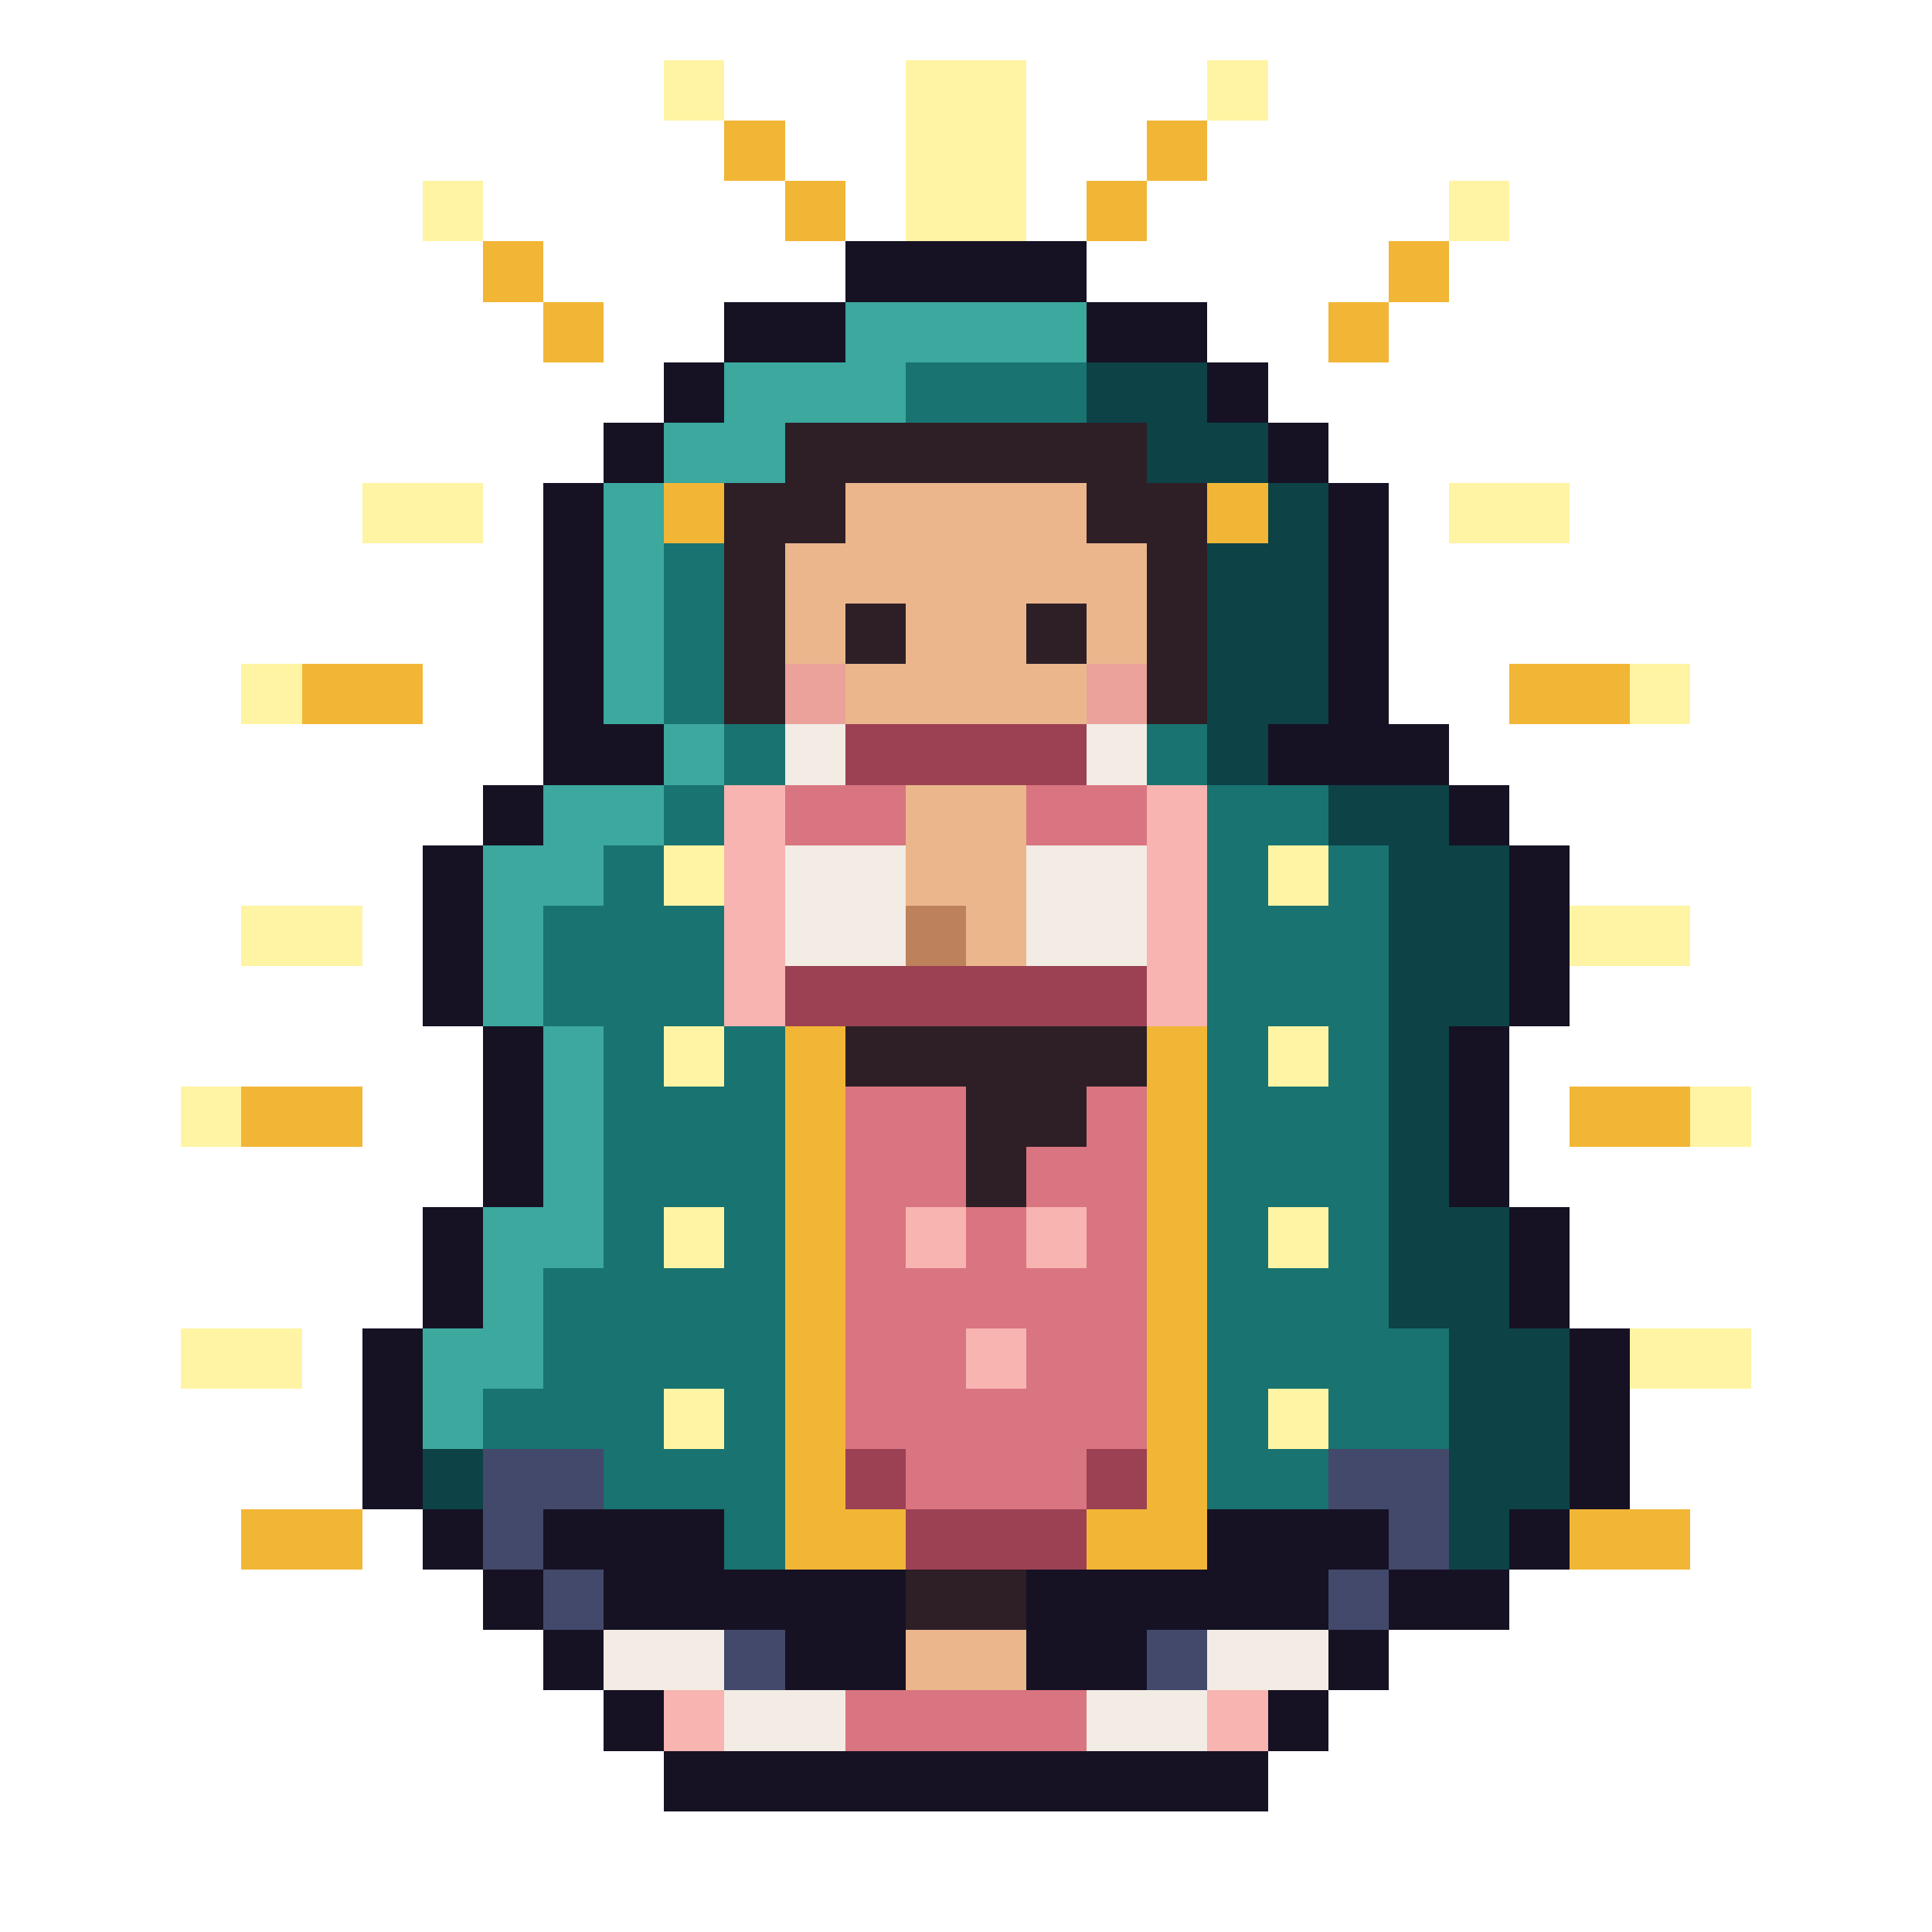
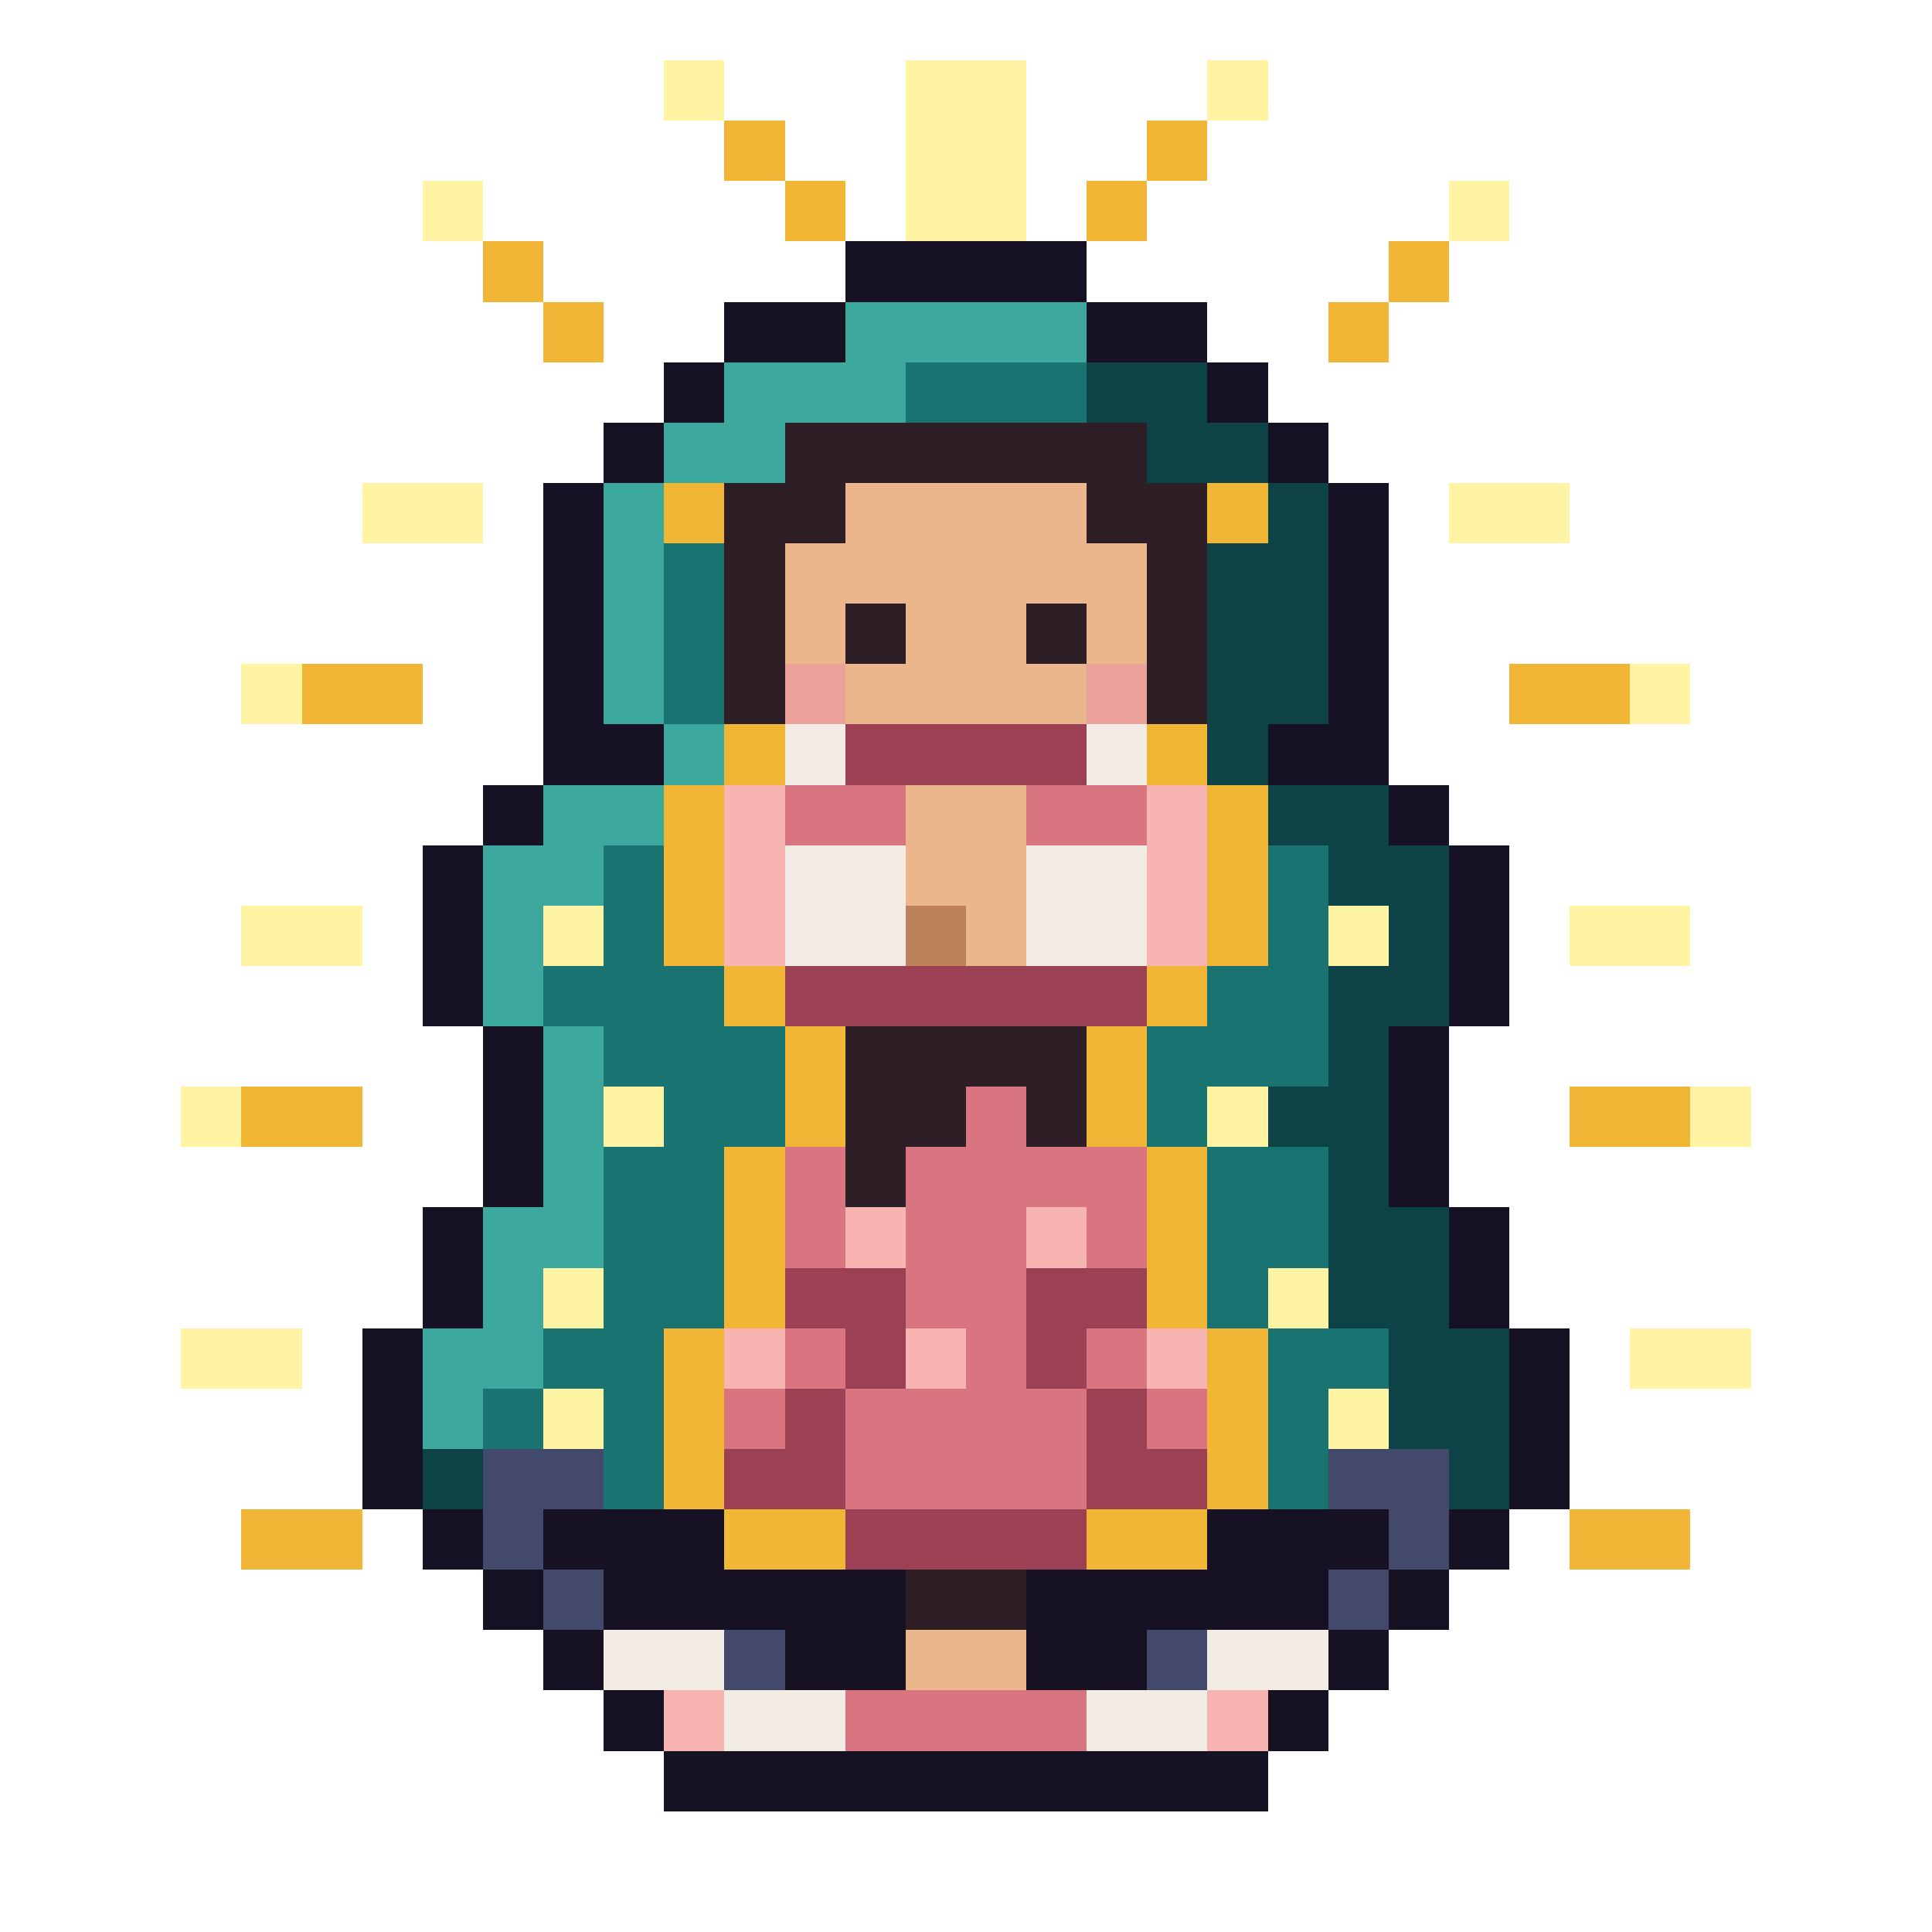
<svg xmlns="http://www.w3.org/2000/svg" viewBox="0 0 32 32" width="256" height="256" shape-rendering="crispEdges">
  <rect x="11" y="1" width="1" height="1" fill="#fff4a3" />
  <rect x="15" y="1" width="2" height="1" fill="#fff4a3" />
  <rect x="20" y="1" width="1" height="1" fill="#fff4a3" />
  <rect x="12" y="2" width="1" height="1" fill="#f2b636" />
  <rect x="15" y="2" width="2" height="1" fill="#fff4a3" />
  <rect x="19" y="2" width="1" height="1" fill="#f2b636" />
  <rect x="7" y="3" width="1" height="1" fill="#fff4a3" />
  <rect x="13" y="3" width="1" height="1" fill="#f2b636" />
  <rect x="15" y="3" width="2" height="1" fill="#fff4a3" />
  <rect x="18" y="3" width="1" height="1" fill="#f2b636" />
  <rect x="24" y="3" width="1" height="1" fill="#fff4a3" />
  <rect x="8" y="4" width="1" height="1" fill="#f2b636" />
  <rect x="14" y="4" width="4" height="1" fill="#161224" />
  <rect x="23" y="4" width="1" height="1" fill="#f2b636" />
  <rect x="9" y="5" width="1" height="1" fill="#f2b636" />
  <rect x="12" y="5" width="2" height="1" fill="#161224" />
  <rect x="14" y="5" width="4" height="1" fill="#3ca89e" />
  <rect x="18" y="5" width="2" height="1" fill="#161224" />
  <rect x="22" y="5" width="1" height="1" fill="#f2b636" />
  <rect x="11" y="6" width="1" height="1" fill="#161224" />
  <rect x="12" y="6" width="3" height="1" fill="#3ca89e" />
  <rect x="15" y="6" width="3" height="1" fill="#197370" />
  <rect x="18" y="6" width="2" height="1" fill="#0d4247" />
  <rect x="20" y="6" width="1" height="1" fill="#161224" />
  <rect x="10" y="7" width="1" height="1" fill="#161224" />
  <rect x="11" y="7" width="2" height="1" fill="#3ca89e" />
  <rect x="13" y="7" width="6" height="1" fill="#2e1f27" />
  <rect x="19" y="7" width="2" height="1" fill="#0d4247" />
  <rect x="21" y="7" width="1" height="1" fill="#161224" />
  <rect x="6" y="8" width="2" height="1" fill="#fff4a3" />
  <rect x="9" y="8" width="1" height="1" fill="#161224" />
  <rect x="10" y="8" width="1" height="1" fill="#3ca89e" />
  <rect x="11" y="8" width="1" height="1" fill="#f2b636" />
  <rect x="12" y="8" width="2" height="1" fill="#2e1f27" />
  <rect x="14" y="8" width="4" height="1" fill="#ebb68c" />
  <rect x="18" y="8" width="2" height="1" fill="#2e1f27" />
  <rect x="20" y="8" width="1" height="1" fill="#f2b636" />
  <rect x="21" y="8" width="1" height="1" fill="#0d4247" />
  <rect x="22" y="8" width="1" height="1" fill="#161224" />
  <rect x="24" y="8" width="2" height="1" fill="#fff4a3" />
  <rect x="9" y="9" width="1" height="1" fill="#161224" />
  <rect x="10" y="9" width="1" height="1" fill="#3ca89e" />
  <rect x="11" y="9" width="1" height="1" fill="#197370" />
  <rect x="12" y="9" width="1" height="1" fill="#2e1f27" />
  <rect x="13" y="9" width="6" height="1" fill="#ebb68c" />
  <rect x="19" y="9" width="1" height="1" fill="#2e1f27" />
  <rect x="20" y="9" width="2" height="1" fill="#0d4247" />
  <rect x="22" y="9" width="1" height="1" fill="#161224" />
  <rect x="9" y="10" width="1" height="1" fill="#161224" />
  <rect x="10" y="10" width="1" height="1" fill="#3ca89e" />
  <rect x="11" y="10" width="1" height="1" fill="#197370" />
  <rect x="12" y="10" width="1" height="1" fill="#2e1f27" />
  <rect x="13" y="10" width="1" height="1" fill="#ebb68c" />
  <rect x="14" y="10" width="1" height="1" fill="#2e1f27" />
  <rect x="15" y="10" width="2" height="1" fill="#ebb68c" />
  <rect x="17" y="10" width="1" height="1" fill="#2e1f27" />
  <rect x="18" y="10" width="1" height="1" fill="#ebb68c" />
  <rect x="19" y="10" width="1" height="1" fill="#2e1f27" />
  <rect x="20" y="10" width="2" height="1" fill="#0d4247" />
  <rect x="22" y="10" width="1" height="1" fill="#161224" />
  <rect x="4" y="11" width="1" height="1" fill="#fff4a3" />
  <rect x="5" y="11" width="2" height="1" fill="#f2b636" />
  <rect x="9" y="11" width="1" height="1" fill="#161224" />
  <rect x="10" y="11" width="1" height="1" fill="#3ca89e" />
  <rect x="11" y="11" width="1" height="1" fill="#197370" />
  <rect x="12" y="11" width="1" height="1" fill="#2e1f27" />
  <rect x="13" y="11" width="1" height="1" fill="#eba29a" />
  <rect x="14" y="11" width="4" height="1" fill="#ebb68c" />
  <rect x="18" y="11" width="1" height="1" fill="#eba29a" />
  <rect x="19" y="11" width="1" height="1" fill="#2e1f27" />
  <rect x="20" y="11" width="2" height="1" fill="#0d4247" />
  <rect x="22" y="11" width="1" height="1" fill="#161224" />
  <rect x="25" y="11" width="2" height="1" fill="#f2b636" />
  <rect x="27" y="11" width="1" height="1" fill="#fff4a3" />
  <rect x="9" y="12" width="2" height="1" fill="#161224" />
  <rect x="11" y="12" width="1" height="1" fill="#3ca89e" />
-   <rect x="12" y="12" width="1" height="1" fill="#197370" />
+   <rect x="12" y="12" width="1" height="1" fill="#f2b636" />
  <rect x="13" y="12" width="1" height="1" fill="#f2ece4" />
  <rect x="14" y="12" width="4" height="1" fill="#9c4154" />
  <rect x="18" y="12" width="1" height="1" fill="#f2ece4" />
-   <rect x="19" y="12" width="1" height="1" fill="#197370" />
+   <rect x="19" y="12" width="1" height="1" fill="#f2b636" />
  <rect x="20" y="12" width="1" height="1" fill="#0d4247" />
-   <rect x="21" y="12" width="3" height="1" fill="#161224" />
+   <rect x="21" y="12" width="2" height="1" fill="#161224" />
  <rect x="8" y="13" width="1" height="1" fill="#161224" />
  <rect x="9" y="13" width="2" height="1" fill="#3ca89e" />
-   <rect x="11" y="13" width="1" height="1" fill="#197370" />
+   <rect x="11" y="13" width="1" height="1" fill="#f2b636" />
  <rect x="12" y="13" width="1" height="1" fill="#f7b4b0" />
  <rect x="13" y="13" width="2" height="1" fill="#d97580" />
  <rect x="15" y="13" width="2" height="1" fill="#ebb68c" />
  <rect x="17" y="13" width="2" height="1" fill="#d97580" />
  <rect x="19" y="13" width="1" height="1" fill="#f7b4b0" />
-   <rect x="20" y="13" width="2" height="1" fill="#197370" />
-   <rect x="22" y="13" width="2" height="1" fill="#0d4247" />
-   <rect x="24" y="13" width="1" height="1" fill="#161224" />
+   <rect x="20" y="13" width="1" height="1" fill="#f2b636" />
+   <rect x="21" y="13" width="2" height="1" fill="#0d4247" />
+   <rect x="23" y="13" width="1" height="1" fill="#161224" />
  <rect x="7" y="14" width="1" height="1" fill="#161224" />
  <rect x="8" y="14" width="2" height="1" fill="#3ca89e" />
  <rect x="10" y="14" width="1" height="1" fill="#197370" />
-   <rect x="11" y="14" width="1" height="1" fill="#fff4a3" />
+   <rect x="11" y="14" width="1" height="1" fill="#f2b636" />
  <rect x="12" y="14" width="1" height="1" fill="#f7b4b0" />
  <rect x="13" y="14" width="2" height="1" fill="#f2ece4" />
  <rect x="15" y="14" width="2" height="1" fill="#ebb68c" />
  <rect x="17" y="14" width="2" height="1" fill="#f2ece4" />
  <rect x="19" y="14" width="1" height="1" fill="#f7b4b0" />
-   <rect x="20" y="14" width="1" height="1" fill="#197370" />
-   <rect x="21" y="14" width="1" height="1" fill="#fff4a3" />
-   <rect x="22" y="14" width="1" height="1" fill="#197370" />
-   <rect x="23" y="14" width="2" height="1" fill="#0d4247" />
-   <rect x="25" y="14" width="1" height="1" fill="#161224" />
+   <rect x="20" y="14" width="1" height="1" fill="#f2b636" />
+   <rect x="21" y="14" width="1" height="1" fill="#197370" />
+   <rect x="22" y="14" width="2" height="1" fill="#0d4247" />
+   <rect x="24" y="14" width="1" height="1" fill="#161224" />
  <rect x="4" y="15" width="2" height="1" fill="#fff4a3" />
  <rect x="7" y="15" width="1" height="1" fill="#161224" />
  <rect x="8" y="15" width="1" height="1" fill="#3ca89e" />
-   <rect x="9" y="15" width="3" height="1" fill="#197370" />
+   <rect x="9" y="15" width="1" height="1" fill="#fff4a3" />
+   <rect x="10" y="15" width="1" height="1" fill="#197370" />
+   <rect x="11" y="15" width="1" height="1" fill="#f2b636" />
  <rect x="12" y="15" width="1" height="1" fill="#f7b4b0" />
  <rect x="13" y="15" width="2" height="1" fill="#f2ece4" />
  <rect x="15" y="15" width="1" height="1" fill="#bd825c" />
  <rect x="16" y="15" width="1" height="1" fill="#ebb68c" />
  <rect x="17" y="15" width="2" height="1" fill="#f2ece4" />
  <rect x="19" y="15" width="1" height="1" fill="#f7b4b0" />
-   <rect x="20" y="15" width="3" height="1" fill="#197370" />
-   <rect x="23" y="15" width="2" height="1" fill="#0d4247" />
-   <rect x="25" y="15" width="1" height="1" fill="#161224" />
+   <rect x="20" y="15" width="1" height="1" fill="#f2b636" />
+   <rect x="21" y="15" width="1" height="1" fill="#197370" />
+   <rect x="22" y="15" width="1" height="1" fill="#fff4a3" />
+   <rect x="23" y="15" width="1" height="1" fill="#0d4247" />
+   <rect x="24" y="15" width="1" height="1" fill="#161224" />
  <rect x="26" y="15" width="2" height="1" fill="#fff4a3" />
  <rect x="7" y="16" width="1" height="1" fill="#161224" />
  <rect x="8" y="16" width="1" height="1" fill="#3ca89e" />
  <rect x="9" y="16" width="3" height="1" fill="#197370" />
-   <rect x="12" y="16" width="1" height="1" fill="#f7b4b0" />
+   <rect x="12" y="16" width="1" height="1" fill="#f2b636" />
  <rect x="13" y="16" width="6" height="1" fill="#9c4154" />
-   <rect x="19" y="16" width="1" height="1" fill="#f7b4b0" />
-   <rect x="20" y="16" width="3" height="1" fill="#197370" />
-   <rect x="23" y="16" width="2" height="1" fill="#0d4247" />
-   <rect x="25" y="16" width="1" height="1" fill="#161224" />
+   <rect x="19" y="16" width="1" height="1" fill="#f2b636" />
+   <rect x="20" y="16" width="2" height="1" fill="#197370" />
+   <rect x="22" y="16" width="2" height="1" fill="#0d4247" />
+   <rect x="24" y="16" width="1" height="1" fill="#161224" />
  <rect x="8" y="17" width="1" height="1" fill="#161224" />
  <rect x="9" y="17" width="1" height="1" fill="#3ca89e" />
-   <rect x="10" y="17" width="1" height="1" fill="#197370" />
-   <rect x="11" y="17" width="1" height="1" fill="#fff4a3" />
-   <rect x="12" y="17" width="1" height="1" fill="#197370" />
+   <rect x="10" y="17" width="3" height="1" fill="#197370" />
  <rect x="13" y="17" width="1" height="1" fill="#f2b636" />
-   <rect x="14" y="17" width="5" height="1" fill="#2e1f27" />
-   <rect x="19" y="17" width="1" height="1" fill="#f2b636" />
-   <rect x="20" y="17" width="1" height="1" fill="#197370" />
-   <rect x="21" y="17" width="1" height="1" fill="#fff4a3" />
-   <rect x="22" y="17" width="1" height="1" fill="#197370" />
-   <rect x="23" y="17" width="1" height="1" fill="#0d4247" />
-   <rect x="24" y="17" width="1" height="1" fill="#161224" />
+   <rect x="14" y="17" width="4" height="1" fill="#2e1f27" />
+   <rect x="18" y="17" width="1" height="1" fill="#f2b636" />
+   <rect x="19" y="17" width="3" height="1" fill="#197370" />
+   <rect x="22" y="17" width="1" height="1" fill="#0d4247" />
+   <rect x="23" y="17" width="1" height="1" fill="#161224" />
  <rect x="3" y="18" width="1" height="1" fill="#fff4a3" />
  <rect x="4" y="18" width="2" height="1" fill="#f2b636" />
  <rect x="8" y="18" width="1" height="1" fill="#161224" />
  <rect x="9" y="18" width="1" height="1" fill="#3ca89e" />
-   <rect x="10" y="18" width="3" height="1" fill="#197370" />
+   <rect x="10" y="18" width="1" height="1" fill="#fff4a3" />
+   <rect x="11" y="18" width="2" height="1" fill="#197370" />
  <rect x="13" y="18" width="1" height="1" fill="#f2b636" />
-   <rect x="14" y="18" width="2" height="1" fill="#d97580" />
-   <rect x="16" y="18" width="2" height="1" fill="#2e1f27" />
-   <rect x="18" y="18" width="1" height="1" fill="#d97580" />
-   <rect x="19" y="18" width="1" height="1" fill="#f2b636" />
-   <rect x="20" y="18" width="3" height="1" fill="#197370" />
-   <rect x="23" y="18" width="1" height="1" fill="#0d4247" />
-   <rect x="24" y="18" width="1" height="1" fill="#161224" />
+   <rect x="14" y="18" width="2" height="1" fill="#2e1f27" />
+   <rect x="16" y="18" width="1" height="1" fill="#d97580" />
+   <rect x="17" y="18" width="1" height="1" fill="#2e1f27" />
+   <rect x="18" y="18" width="1" height="1" fill="#f2b636" />
+   <rect x="19" y="18" width="1" height="1" fill="#197370" />
+   <rect x="20" y="18" width="1" height="1" fill="#fff4a3" />
+   <rect x="21" y="18" width="2" height="1" fill="#0d4247" />
+   <rect x="23" y="18" width="1" height="1" fill="#161224" />
  <rect x="26" y="18" width="2" height="1" fill="#f2b636" />
  <rect x="28" y="18" width="1" height="1" fill="#fff4a3" />
  <rect x="8" y="19" width="1" height="1" fill="#161224" />
  <rect x="9" y="19" width="1" height="1" fill="#3ca89e" />
-   <rect x="10" y="19" width="3" height="1" fill="#197370" />
-   <rect x="13" y="19" width="1" height="1" fill="#f2b636" />
-   <rect x="14" y="19" width="2" height="1" fill="#d97580" />
-   <rect x="16" y="19" width="1" height="1" fill="#2e1f27" />
-   <rect x="17" y="19" width="2" height="1" fill="#d97580" />
+   <rect x="10" y="19" width="2" height="1" fill="#197370" />
+   <rect x="12" y="19" width="1" height="1" fill="#f2b636" />
+   <rect x="13" y="19" width="1" height="1" fill="#d97580" />
+   <rect x="14" y="19" width="1" height="1" fill="#2e1f27" />
+   <rect x="15" y="19" width="4" height="1" fill="#d97580" />
  <rect x="19" y="19" width="1" height="1" fill="#f2b636" />
-   <rect x="20" y="19" width="3" height="1" fill="#197370" />
-   <rect x="23" y="19" width="1" height="1" fill="#0d4247" />
-   <rect x="24" y="19" width="1" height="1" fill="#161224" />
+   <rect x="20" y="19" width="2" height="1" fill="#197370" />
+   <rect x="22" y="19" width="1" height="1" fill="#0d4247" />
+   <rect x="23" y="19" width="1" height="1" fill="#161224" />
  <rect x="7" y="20" width="1" height="1" fill="#161224" />
  <rect x="8" y="20" width="2" height="1" fill="#3ca89e" />
-   <rect x="10" y="20" width="1" height="1" fill="#197370" />
-   <rect x="11" y="20" width="1" height="1" fill="#fff4a3" />
-   <rect x="12" y="20" width="1" height="1" fill="#197370" />
-   <rect x="13" y="20" width="1" height="1" fill="#f2b636" />
-   <rect x="14" y="20" width="1" height="1" fill="#d97580" />
-   <rect x="15" y="20" width="1" height="1" fill="#f7b4b0" />
-   <rect x="16" y="20" width="1" height="1" fill="#d97580" />
+   <rect x="10" y="20" width="2" height="1" fill="#197370" />
+   <rect x="12" y="20" width="1" height="1" fill="#f2b636" />
+   <rect x="13" y="20" width="1" height="1" fill="#d97580" />
+   <rect x="14" y="20" width="1" height="1" fill="#f7b4b0" />
+   <rect x="15" y="20" width="2" height="1" fill="#d97580" />
  <rect x="17" y="20" width="1" height="1" fill="#f7b4b0" />
  <rect x="18" y="20" width="1" height="1" fill="#d97580" />
  <rect x="19" y="20" width="1" height="1" fill="#f2b636" />
-   <rect x="20" y="20" width="1" height="1" fill="#197370" />
-   <rect x="21" y="20" width="1" height="1" fill="#fff4a3" />
-   <rect x="22" y="20" width="1" height="1" fill="#197370" />
-   <rect x="23" y="20" width="2" height="1" fill="#0d4247" />
-   <rect x="25" y="20" width="1" height="1" fill="#161224" />
+   <rect x="20" y="20" width="2" height="1" fill="#197370" />
+   <rect x="22" y="20" width="2" height="1" fill="#0d4247" />
+   <rect x="24" y="20" width="1" height="1" fill="#161224" />
  <rect x="7" y="21" width="1" height="1" fill="#161224" />
  <rect x="8" y="21" width="1" height="1" fill="#3ca89e" />
-   <rect x="9" y="21" width="4" height="1" fill="#197370" />
-   <rect x="13" y="21" width="1" height="1" fill="#f2b636" />
-   <rect x="14" y="21" width="5" height="1" fill="#d97580" />
+   <rect x="9" y="21" width="1" height="1" fill="#fff4a3" />
+   <rect x="10" y="21" width="2" height="1" fill="#197370" />
+   <rect x="12" y="21" width="1" height="1" fill="#f2b636" />
+   <rect x="13" y="21" width="2" height="1" fill="#9c4154" />
+   <rect x="15" y="21" width="2" height="1" fill="#d97580" />
+   <rect x="17" y="21" width="2" height="1" fill="#9c4154" />
  <rect x="19" y="21" width="1" height="1" fill="#f2b636" />
-   <rect x="20" y="21" width="3" height="1" fill="#197370" />
-   <rect x="23" y="21" width="2" height="1" fill="#0d4247" />
-   <rect x="25" y="21" width="1" height="1" fill="#161224" />
+   <rect x="20" y="21" width="1" height="1" fill="#197370" />
+   <rect x="21" y="21" width="1" height="1" fill="#fff4a3" />
+   <rect x="22" y="21" width="2" height="1" fill="#0d4247" />
+   <rect x="24" y="21" width="1" height="1" fill="#161224" />
  <rect x="3" y="22" width="2" height="1" fill="#fff4a3" />
  <rect x="6" y="22" width="1" height="1" fill="#161224" />
  <rect x="7" y="22" width="2" height="1" fill="#3ca89e" />
-   <rect x="9" y="22" width="4" height="1" fill="#197370" />
-   <rect x="13" y="22" width="1" height="1" fill="#f2b636" />
-   <rect x="14" y="22" width="2" height="1" fill="#d97580" />
-   <rect x="16" y="22" width="1" height="1" fill="#f7b4b0" />
-   <rect x="17" y="22" width="2" height="1" fill="#d97580" />
-   <rect x="19" y="22" width="1" height="1" fill="#f2b636" />
-   <rect x="20" y="22" width="4" height="1" fill="#197370" />
-   <rect x="24" y="22" width="2" height="1" fill="#0d4247" />
-   <rect x="26" y="22" width="1" height="1" fill="#161224" />
+   <rect x="9" y="22" width="2" height="1" fill="#197370" />
+   <rect x="11" y="22" width="1" height="1" fill="#f2b636" />
+   <rect x="12" y="22" width="1" height="1" fill="#f7b4b0" />
+   <rect x="13" y="22" width="1" height="1" fill="#d97580" />
+   <rect x="14" y="22" width="1" height="1" fill="#9c4154" />
+   <rect x="15" y="22" width="1" height="1" fill="#f7b4b0" />
+   <rect x="16" y="22" width="1" height="1" fill="#d97580" />
+   <rect x="17" y="22" width="1" height="1" fill="#9c4154" />
+   <rect x="18" y="22" width="1" height="1" fill="#d97580" />
+   <rect x="19" y="22" width="1" height="1" fill="#f7b4b0" />
+   <rect x="20" y="22" width="1" height="1" fill="#f2b636" />
+   <rect x="21" y="22" width="2" height="1" fill="#197370" />
+   <rect x="23" y="22" width="2" height="1" fill="#0d4247" />
+   <rect x="25" y="22" width="1" height="1" fill="#161224" />
  <rect x="27" y="22" width="2" height="1" fill="#fff4a3" />
  <rect x="6" y="23" width="1" height="1" fill="#161224" />
  <rect x="7" y="23" width="1" height="1" fill="#3ca89e" />
-   <rect x="8" y="23" width="3" height="1" fill="#197370" />
-   <rect x="11" y="23" width="1" height="1" fill="#fff4a3" />
-   <rect x="12" y="23" width="1" height="1" fill="#197370" />
-   <rect x="13" y="23" width="1" height="1" fill="#f2b636" />
-   <rect x="14" y="23" width="5" height="1" fill="#d97580" />
-   <rect x="19" y="23" width="1" height="1" fill="#f2b636" />
-   <rect x="20" y="23" width="1" height="1" fill="#197370" />
-   <rect x="21" y="23" width="1" height="1" fill="#fff4a3" />
-   <rect x="22" y="23" width="2" height="1" fill="#197370" />
-   <rect x="24" y="23" width="2" height="1" fill="#0d4247" />
-   <rect x="26" y="23" width="1" height="1" fill="#161224" />
+   <rect x="8" y="23" width="1" height="1" fill="#197370" />
+   <rect x="9" y="23" width="1" height="1" fill="#fff4a3" />
+   <rect x="10" y="23" width="1" height="1" fill="#197370" />
+   <rect x="11" y="23" width="1" height="1" fill="#f2b636" />
+   <rect x="12" y="23" width="1" height="1" fill="#d97580" />
+   <rect x="13" y="23" width="1" height="1" fill="#9c4154" />
+   <rect x="14" y="23" width="4" height="1" fill="#d97580" />
+   <rect x="18" y="23" width="1" height="1" fill="#9c4154" />
+   <rect x="19" y="23" width="1" height="1" fill="#d97580" />
+   <rect x="20" y="23" width="1" height="1" fill="#f2b636" />
+   <rect x="21" y="23" width="1" height="1" fill="#197370" />
+   <rect x="22" y="23" width="1" height="1" fill="#fff4a3" />
+   <rect x="23" y="23" width="2" height="1" fill="#0d4247" />
+   <rect x="25" y="23" width="1" height="1" fill="#161224" />
  <rect x="6" y="24" width="1" height="1" fill="#161224" />
  <rect x="7" y="24" width="1" height="1" fill="#0d4247" />
  <rect x="8" y="24" width="2" height="1" fill="#43496b" />
-   <rect x="10" y="24" width="3" height="1" fill="#197370" />
-   <rect x="13" y="24" width="1" height="1" fill="#f2b636" />
-   <rect x="14" y="24" width="1" height="1" fill="#9c4154" />
-   <rect x="15" y="24" width="3" height="1" fill="#d97580" />
-   <rect x="18" y="24" width="1" height="1" fill="#9c4154" />
-   <rect x="19" y="24" width="1" height="1" fill="#f2b636" />
-   <rect x="20" y="24" width="2" height="1" fill="#197370" />
+   <rect x="10" y="24" width="1" height="1" fill="#197370" />
+   <rect x="11" y="24" width="1" height="1" fill="#f2b636" />
+   <rect x="12" y="24" width="2" height="1" fill="#9c4154" />
+   <rect x="14" y="24" width="4" height="1" fill="#d97580" />
+   <rect x="18" y="24" width="2" height="1" fill="#9c4154" />
+   <rect x="20" y="24" width="1" height="1" fill="#f2b636" />
+   <rect x="21" y="24" width="1" height="1" fill="#197370" />
  <rect x="22" y="24" width="2" height="1" fill="#43496b" />
-   <rect x="24" y="24" width="2" height="1" fill="#0d4247" />
-   <rect x="26" y="24" width="1" height="1" fill="#161224" />
+   <rect x="24" y="24" width="1" height="1" fill="#0d4247" />
+   <rect x="25" y="24" width="1" height="1" fill="#161224" />
  <rect x="4" y="25" width="2" height="1" fill="#f2b636" />
  <rect x="7" y="25" width="1" height="1" fill="#161224" />
  <rect x="8" y="25" width="1" height="1" fill="#43496b" />
  <rect x="9" y="25" width="3" height="1" fill="#161224" />
-   <rect x="12" y="25" width="1" height="1" fill="#197370" />
-   <rect x="13" y="25" width="2" height="1" fill="#f2b636" />
-   <rect x="15" y="25" width="3" height="1" fill="#9c4154" />
+   <rect x="12" y="25" width="2" height="1" fill="#f2b636" />
+   <rect x="14" y="25" width="4" height="1" fill="#9c4154" />
  <rect x="18" y="25" width="2" height="1" fill="#f2b636" />
  <rect x="20" y="25" width="3" height="1" fill="#161224" />
  <rect x="23" y="25" width="1" height="1" fill="#43496b" />
-   <rect x="24" y="25" width="1" height="1" fill="#0d4247" />
-   <rect x="25" y="25" width="1" height="1" fill="#161224" />
+   <rect x="24" y="25" width="1" height="1" fill="#161224" />
  <rect x="26" y="25" width="2" height="1" fill="#f2b636" />
  <rect x="8" y="26" width="1" height="1" fill="#161224" />
  <rect x="9" y="26" width="1" height="1" fill="#43496b" />
  <rect x="10" y="26" width="5" height="1" fill="#161224" />
  <rect x="15" y="26" width="2" height="1" fill="#2e1f27" />
  <rect x="17" y="26" width="5" height="1" fill="#161224" />
  <rect x="22" y="26" width="1" height="1" fill="#43496b" />
-   <rect x="23" y="26" width="2" height="1" fill="#161224" />
+   <rect x="23" y="26" width="1" height="1" fill="#161224" />
  <rect x="9" y="27" width="1" height="1" fill="#161224" />
  <rect x="10" y="27" width="2" height="1" fill="#f2ece4" />
  <rect x="12" y="27" width="1" height="1" fill="#43496b" />
  <rect x="13" y="27" width="2" height="1" fill="#161224" />
  <rect x="15" y="27" width="2" height="1" fill="#ebb68c" />
  <rect x="17" y="27" width="2" height="1" fill="#161224" />
  <rect x="19" y="27" width="1" height="1" fill="#43496b" />
  <rect x="20" y="27" width="2" height="1" fill="#f2ece4" />
  <rect x="22" y="27" width="1" height="1" fill="#161224" />
  <rect x="10" y="28" width="1" height="1" fill="#161224" />
  <rect x="11" y="28" width="1" height="1" fill="#f7b4b0" />
  <rect x="12" y="28" width="2" height="1" fill="#f2ece4" />
  <rect x="14" y="28" width="4" height="1" fill="#d97580" />
  <rect x="18" y="28" width="2" height="1" fill="#f2ece4" />
  <rect x="20" y="28" width="1" height="1" fill="#f7b4b0" />
  <rect x="21" y="28" width="1" height="1" fill="#161224" />
  <rect x="11" y="29" width="10" height="1" fill="#161224" />
</svg>
